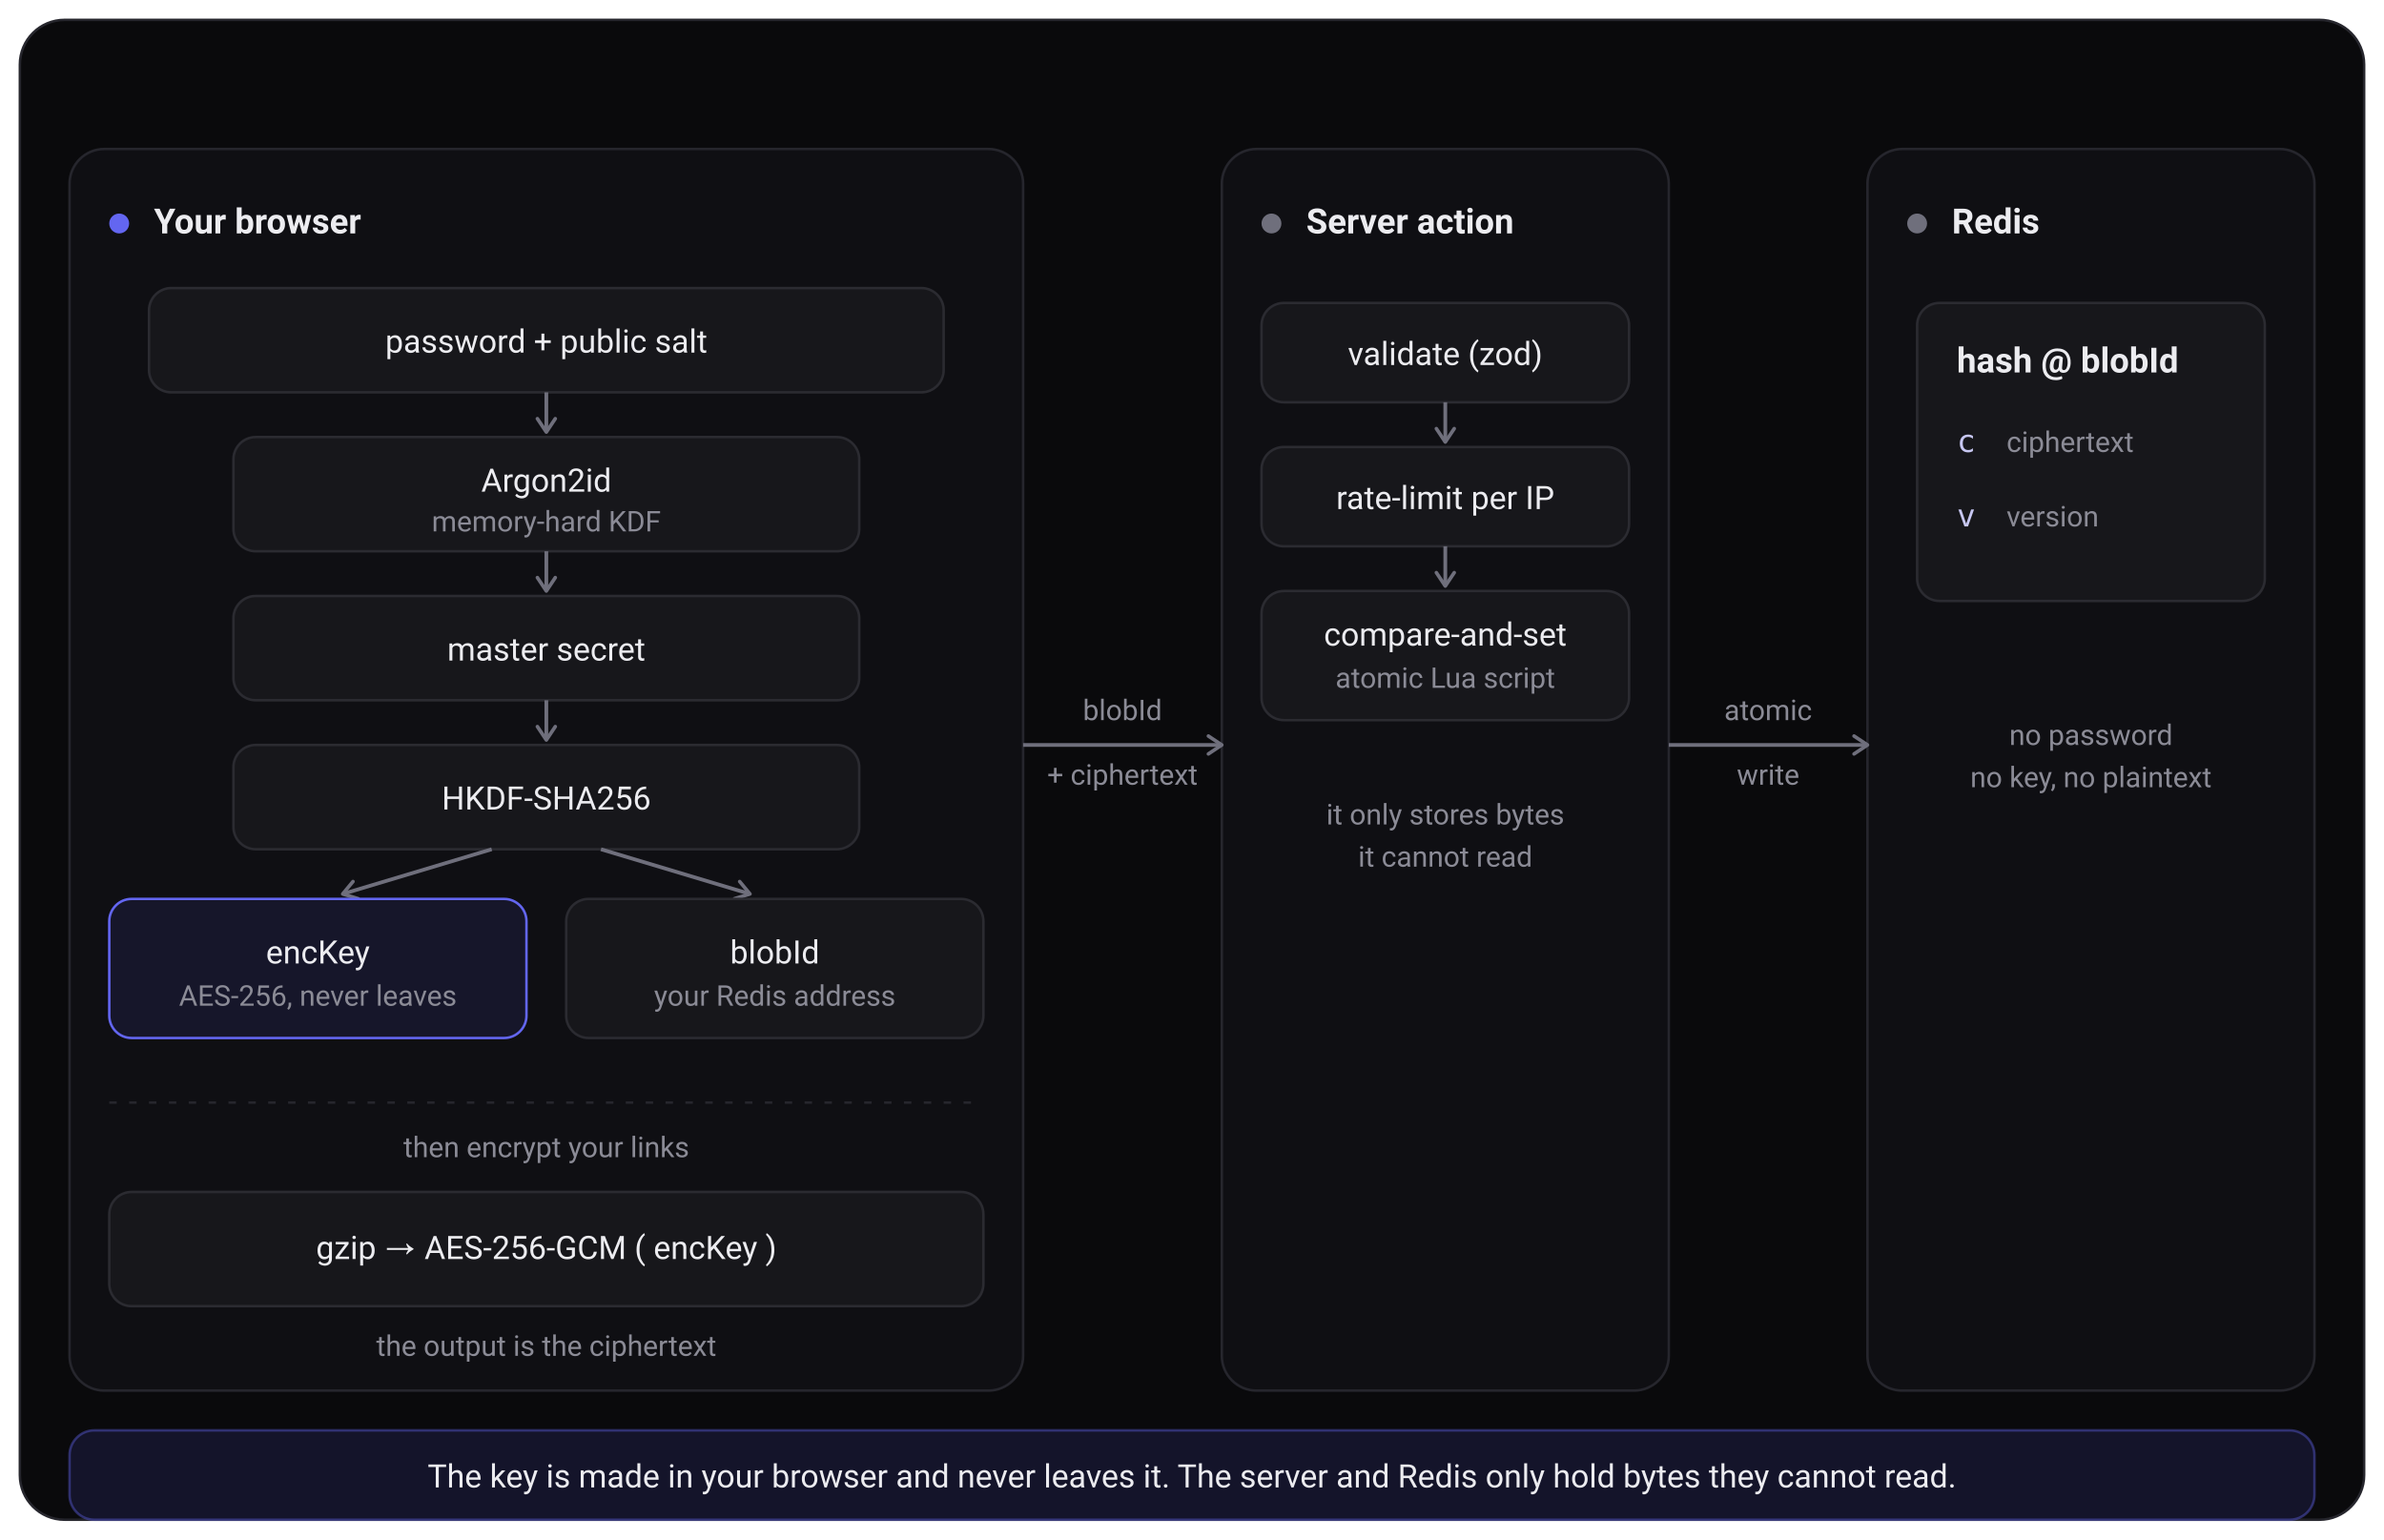
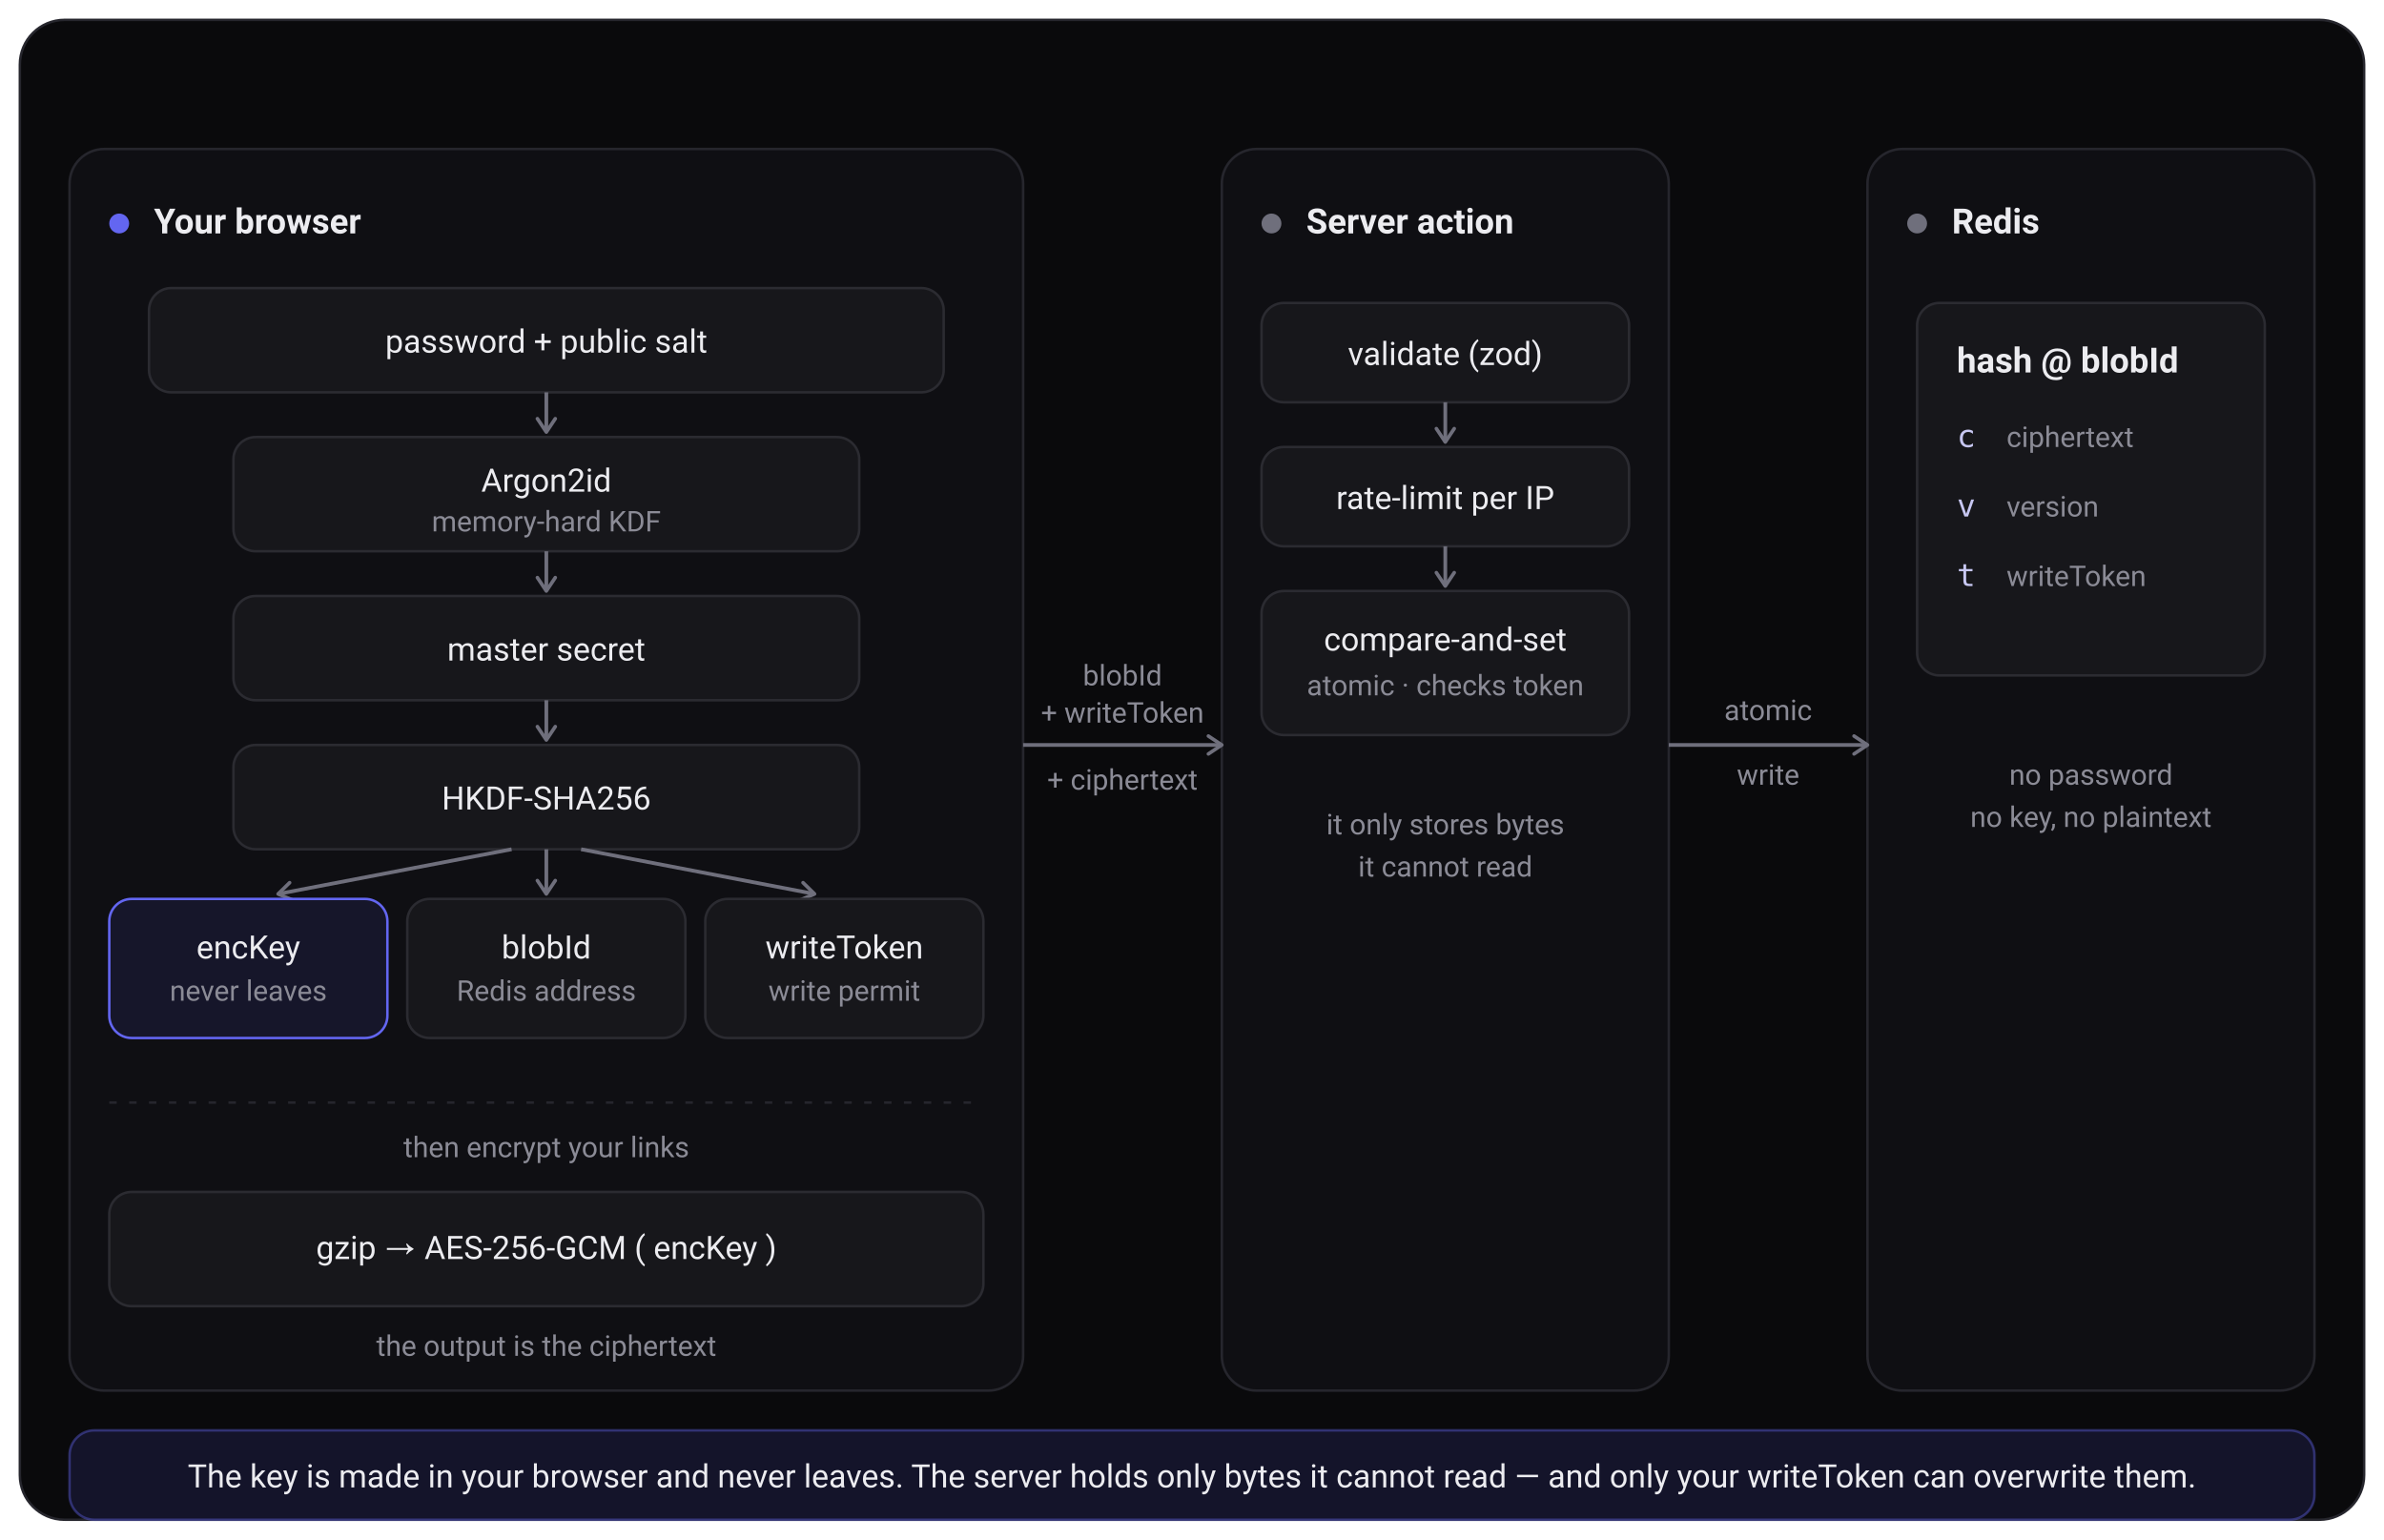
- <svg xmlns="http://www.w3.org/2000/svg" width="960" height="620" viewBox="0 0 960 620" role="img" aria-label="Blinks encrypts your links in the browser and sends only an opaque blob to the server and Redis">
+ <svg xmlns="http://www.w3.org/2000/svg" width="960" height="620" viewBox="0 0 960 620" role="img" aria-label="Blinks encrypts your links in the browser and sends only an opaque blob plus a write token to the server and Redis">
  <style>
    text { font-family: ui-sans-serif, system-ui, -apple-system, "Segoe UI", Roboto, Helvetica, Arial, sans-serif; }
    .h { fill: #ececf0; font-size: 14px; font-weight: 600; }
    .t { fill: #ececf0; font-size: 13px; }
    .m { fill: #8b8b96; font-size: 11.5px; }
    .code { fill: #c7c7f2; font-family: ui-monospace, SFMono-Regular, Menlo, monospace; font-size: 12.5px; }
    .box { fill: #17171b; stroke: #2b2b31; }
    .acc { fill: #16162a; stroke: #6366f1; }
    .flow { stroke: #6f6f7c; stroke-width: 1.5; fill: none; }
  </style>
  <defs>
    <marker id="ah" viewBox="0 0 10 10" refX="8" refY="5" markerWidth="6" markerHeight="6" orient="auto-start-reverse">
      <path d="M2 1L8 5L2 9" fill="none" stroke="#6f6f7c" stroke-width="1.6" stroke-linecap="round" stroke-linejoin="round" />
    </marker>
  </defs>
  <rect x="8" y="8" width="944" height="604" rx="18" fill="#0a0a0c" stroke="#26262d" />
  <rect fill="#0f0f13" stroke="#26262d" x="28" y="60" width="384" height="500" rx="14" />
  <rect fill="#0f0f13" stroke="#26262d" x="492" y="60" width="180" height="500" rx="14" />
  <rect fill="#0f0f13" stroke="#26262d" x="752" y="60" width="180" height="500" rx="14" />
  <circle cx="48" cy="90" r="4" fill="#6366f1" />
  <text class="h" x="62" y="94">Your browser</text>
  <circle cx="512" cy="90" r="4" fill="#6f6f7c" />
  <text class="h" x="526" y="94">Server action</text>
  <circle cx="772" cy="90" r="4" fill="#6f6f7c" />
  <text class="h" x="786" y="94">Redis</text>
  <rect class="box" x="60" y="116" width="320" height="42" rx="9" />
  <text class="t" x="220" y="142" text-anchor="middle">password  +  public salt</text>
  <path class="flow" d="M220 158 L220 174" marker-end="url(#ah)" />
  <rect class="box" x="94" y="176" width="252" height="46" rx="9" />
  <text class="t" x="220" y="198" text-anchor="middle">Argon2id</text>
  <text class="m" x="220" y="214" text-anchor="middle">memory-hard KDF</text>
  <path class="flow" d="M220 222 L220 238" marker-end="url(#ah)" />
  <rect class="box" x="94" y="240" width="252" height="42" rx="9" />
  <text class="t" x="220" y="266" text-anchor="middle">master secret</text>
  <path class="flow" d="M220 282 L220 298" marker-end="url(#ah)" />
  <rect class="box" x="94" y="300" width="252" height="42" rx="9" />
  <text class="t" x="220" y="326" text-anchor="middle">HKDF-SHA256</text>
-   <path class="flow" d="M198 342 L138 360" marker-end="url(#ah)" />
-   <path class="flow" d="M242 342 L302 360" marker-end="url(#ah)" />
-   <rect class="acc" x="44" y="362" width="168" height="56" rx="9" />
-   <text class="t" x="128" y="388" text-anchor="middle">encKey</text>
-   <text class="m" x="128" y="405" text-anchor="middle">AES-256, never leaves</text>
-   <rect class="box" x="228" y="362" width="168" height="56" rx="9" />
-   <text class="t" x="312" y="388" text-anchor="middle">blobId</text>
-   <text class="m" x="312" y="405" text-anchor="middle">your Redis address</text>
+   <path class="flow" d="M206 342 L112 360" marker-end="url(#ah)" />
+   <path class="flow" d="M220 342 L220 360" marker-end="url(#ah)" />
+   <path class="flow" d="M234 342 L328 360" marker-end="url(#ah)" />
+   <rect class="acc" x="44" y="362" width="112" height="56" rx="9" />
+   <text class="t" x="100" y="386" text-anchor="middle">encKey</text>
+   <text class="m" x="100" y="403" text-anchor="middle">never leaves</text>
+   <rect class="box" x="164" y="362" width="112" height="56" rx="9" />
+   <text class="t" x="220" y="386" text-anchor="middle">blobId</text>
+   <text class="m" x="220" y="403" text-anchor="middle">Redis address</text>
+   <rect class="box" x="284" y="362" width="112" height="56" rx="9" />
+   <text class="t" x="340" y="386" text-anchor="middle">writeToken</text>
+   <text class="m" x="340" y="403" text-anchor="middle">write permit</text>
  <line x1="44" y1="444" x2="396" y2="444" stroke="#26262d" stroke-dasharray="3 5" />
  <text class="m" x="220" y="466" text-anchor="middle">then encrypt your links</text>
  <rect class="box" x="44" y="480" width="352" height="46" rx="9" />
  <text class="t" x="220" y="507" text-anchor="middle">gzip  →  AES-256-GCM ( encKey )</text>
  <text class="m" x="220" y="546" text-anchor="middle">the output is the ciphertext</text>
  <path class="flow" d="M412 300 L492 300" marker-end="url(#ah)" />
-   <text class="m" x="452" y="290" text-anchor="middle">blobId</text>
-   <text class="m" x="452" y="316" text-anchor="middle">+ ciphertext</text>
+   <text class="m" x="452" y="276" text-anchor="middle">blobId</text>
+   <text class="m" x="452" y="291" text-anchor="middle">+ writeToken</text>
+   <text class="m" x="452" y="318" text-anchor="middle">+ ciphertext</text>
  <rect class="box" x="508" y="122" width="148" height="40" rx="9" />
  <text class="t" x="582" y="147" text-anchor="middle">validate (zod)</text>
  <path class="flow" d="M582 162 L582 178" marker-end="url(#ah)" />
  <rect class="box" x="508" y="180" width="148" height="40" rx="9" />
  <text class="t" x="582" y="205" text-anchor="middle">rate-limit per IP</text>
  <path class="flow" d="M582 220 L582 236" marker-end="url(#ah)" />
-   <rect class="box" x="508" y="238" width="148" height="52" rx="9" />
-   <text class="t" x="582" y="260" text-anchor="middle">compare-and-set</text>
-   <text class="m" x="582" y="277" text-anchor="middle">atomic Lua script</text>
-   <text class="m" x="582" y="332" text-anchor="middle">it only stores bytes</text>
-   <text class="m" x="582" y="349" text-anchor="middle">it cannot read</text>
+   <rect class="box" x="508" y="238" width="148" height="58" rx="9" />
+   <text class="t" x="582" y="262" text-anchor="middle">compare-and-set</text>
+   <text class="m" x="582" y="280" text-anchor="middle">atomic · checks token</text>
+   <text class="m" x="582" y="336" text-anchor="middle">it only stores bytes</text>
+   <text class="m" x="582" y="353" text-anchor="middle">it cannot read</text>
  <path class="flow" d="M672 300 L752 300" marker-end="url(#ah)" />
  <text class="m" x="712" y="290" text-anchor="middle">atomic</text>
  <text class="m" x="712" y="316" text-anchor="middle">write</text>
-   <rect class="box" x="772" y="122" width="140" height="120" rx="9" />
+   <rect class="box" x="772" y="122" width="140" height="150" rx="9" />
  <text class="h" x="788" y="150">hash @ blobId</text>
-   <text class="code" x="788" y="182">c</text>
-   <text class="m" x="808" y="182">ciphertext</text>
-   <text class="code" x="788" y="212">v</text>
-   <text class="m" x="808" y="212">version</text>
-   <text class="m" x="842" y="300" text-anchor="middle">no password</text>
-   <text class="m" x="842" y="317" text-anchor="middle">no key, no plaintext</text>
+   <text class="code" x="788" y="180">c</text>
+   <text class="m" x="808" y="180">ciphertext</text>
+   <text class="code" x="788" y="208">v</text>
+   <text class="m" x="808" y="208">version</text>
+   <text class="code" x="788" y="236">t</text>
+   <text class="m" x="808" y="236">writeToken</text>
+   <text class="m" x="842" y="316" text-anchor="middle">no password</text>
+   <text class="m" x="842" y="333" text-anchor="middle">no key, no plaintext</text>
  <rect x="28" y="576" width="904" height="36" rx="10" fill="#14142a" stroke="#6366f1" stroke-opacity="0.4" />
-   <text class="t" x="480" y="599" text-anchor="middle">The key is made in your browser and never leaves it. The server and Redis only hold bytes they cannot read.</text>
+   <text class="t" x="480" y="599" text-anchor="middle">The key is made in your browser and never leaves. The server holds only bytes it cannot read — and only your writeToken can overwrite them.</text>
</svg>
